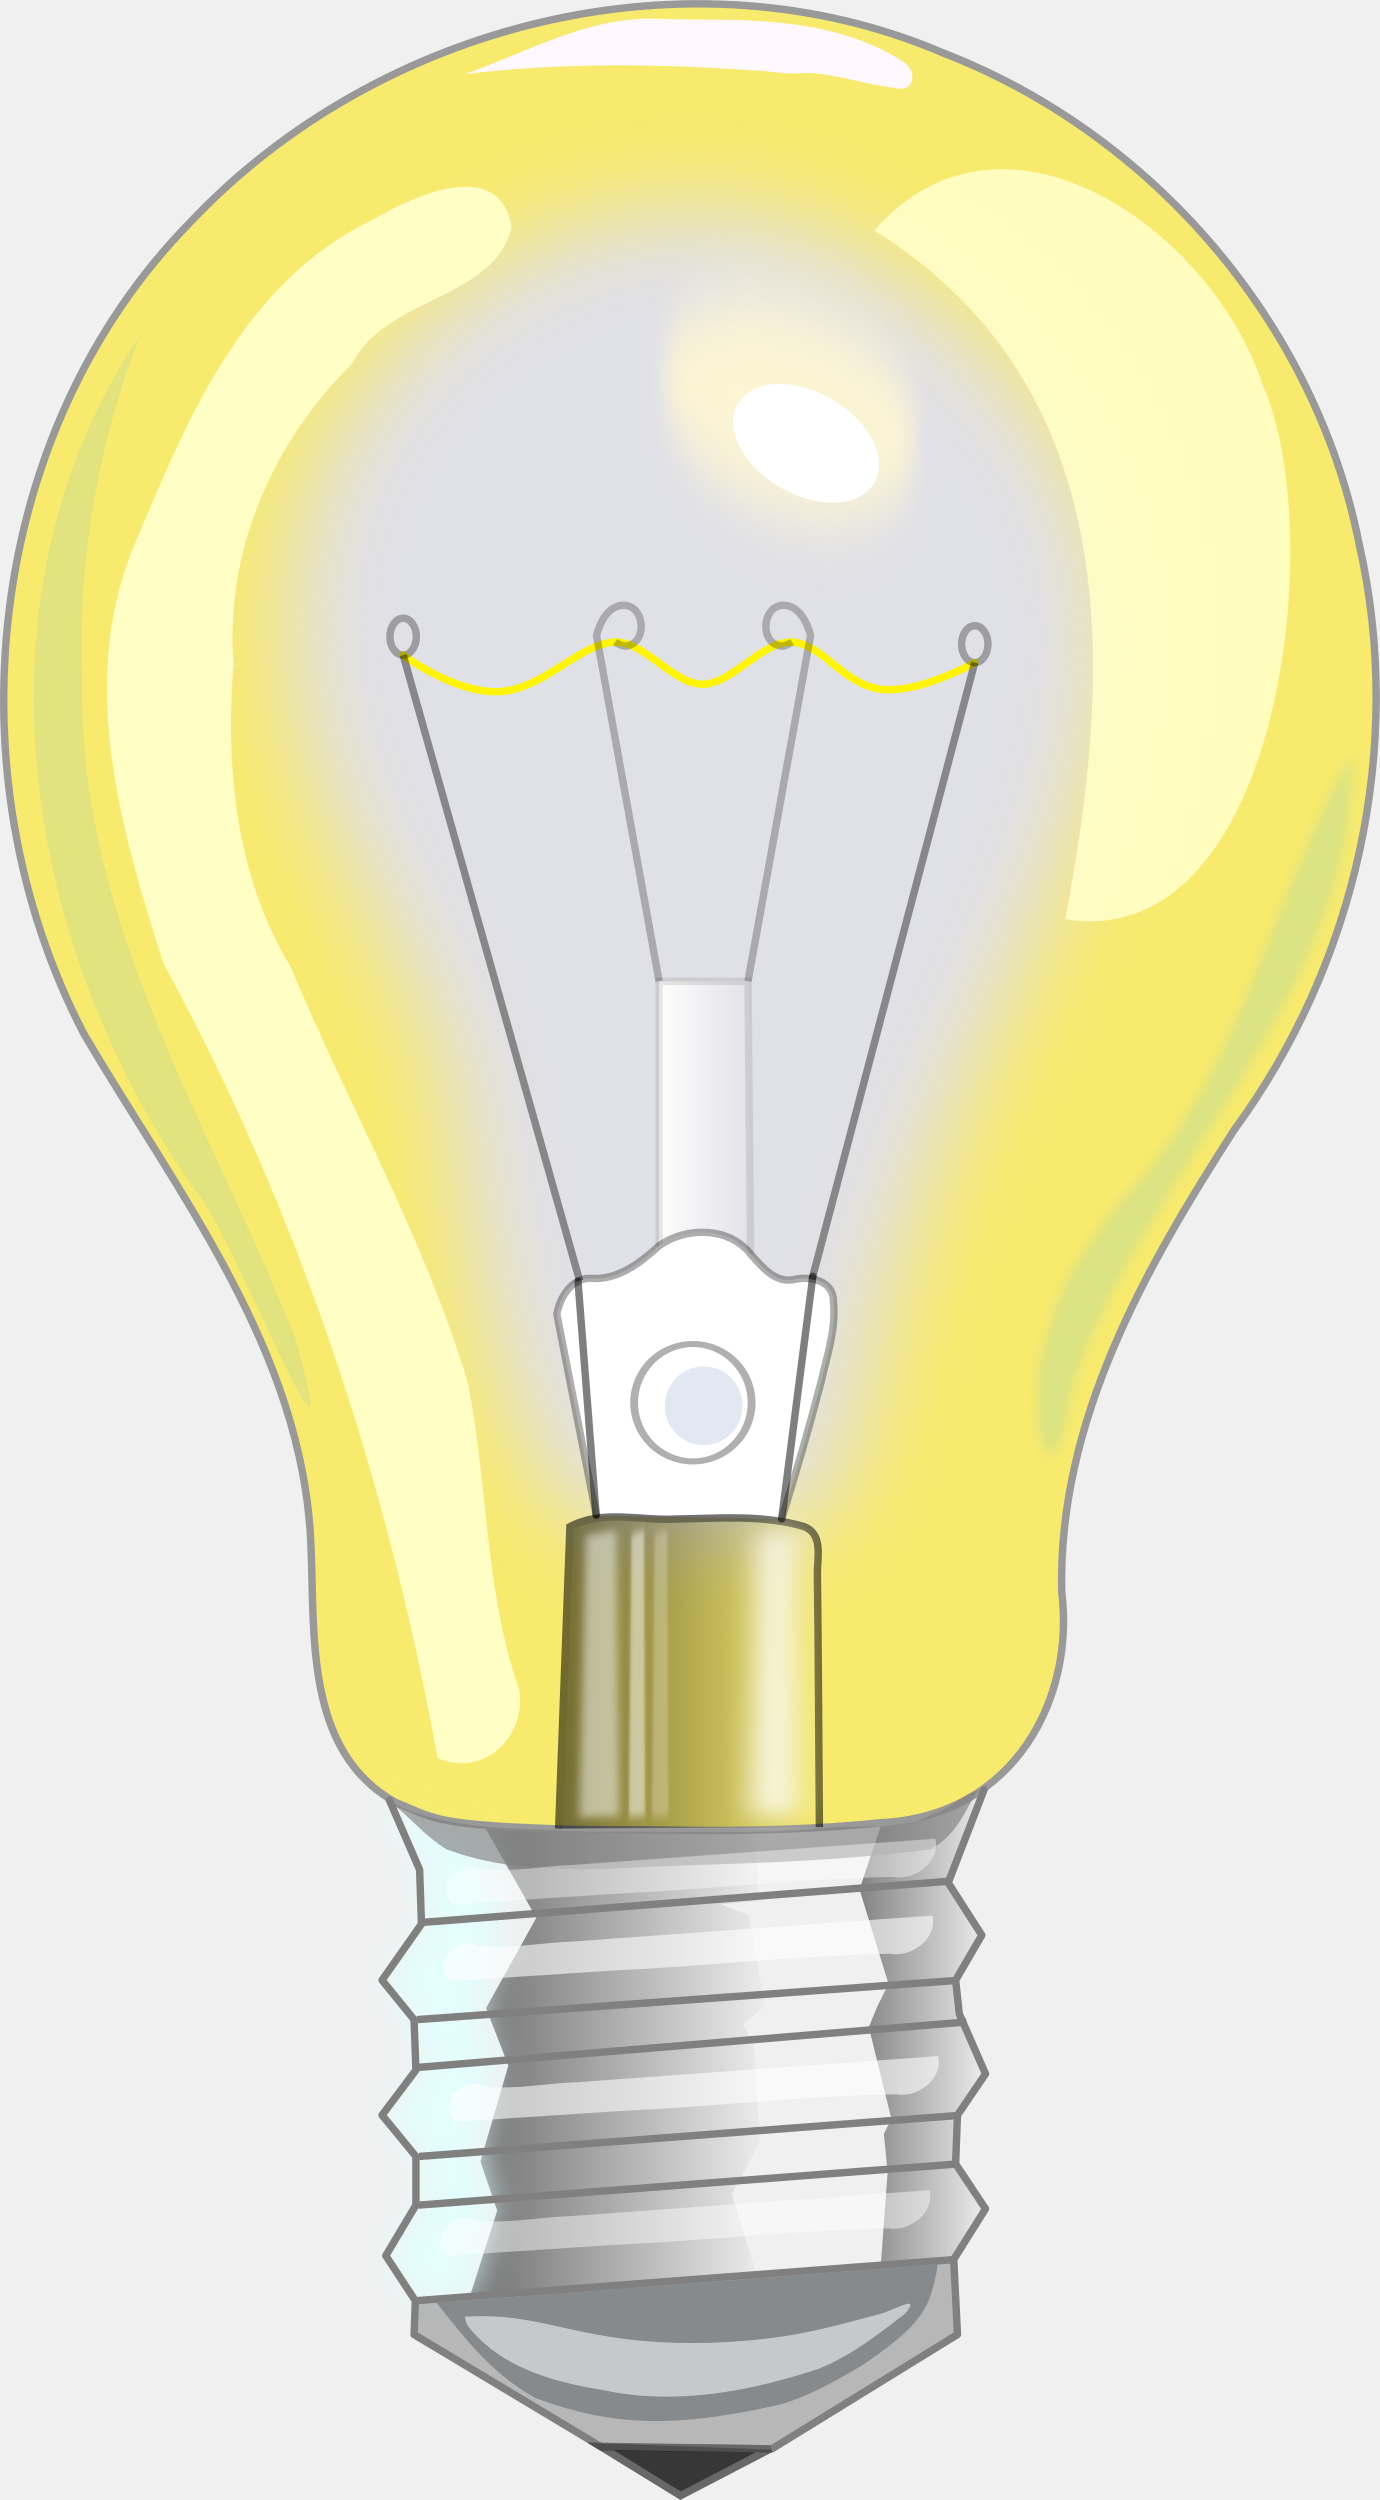
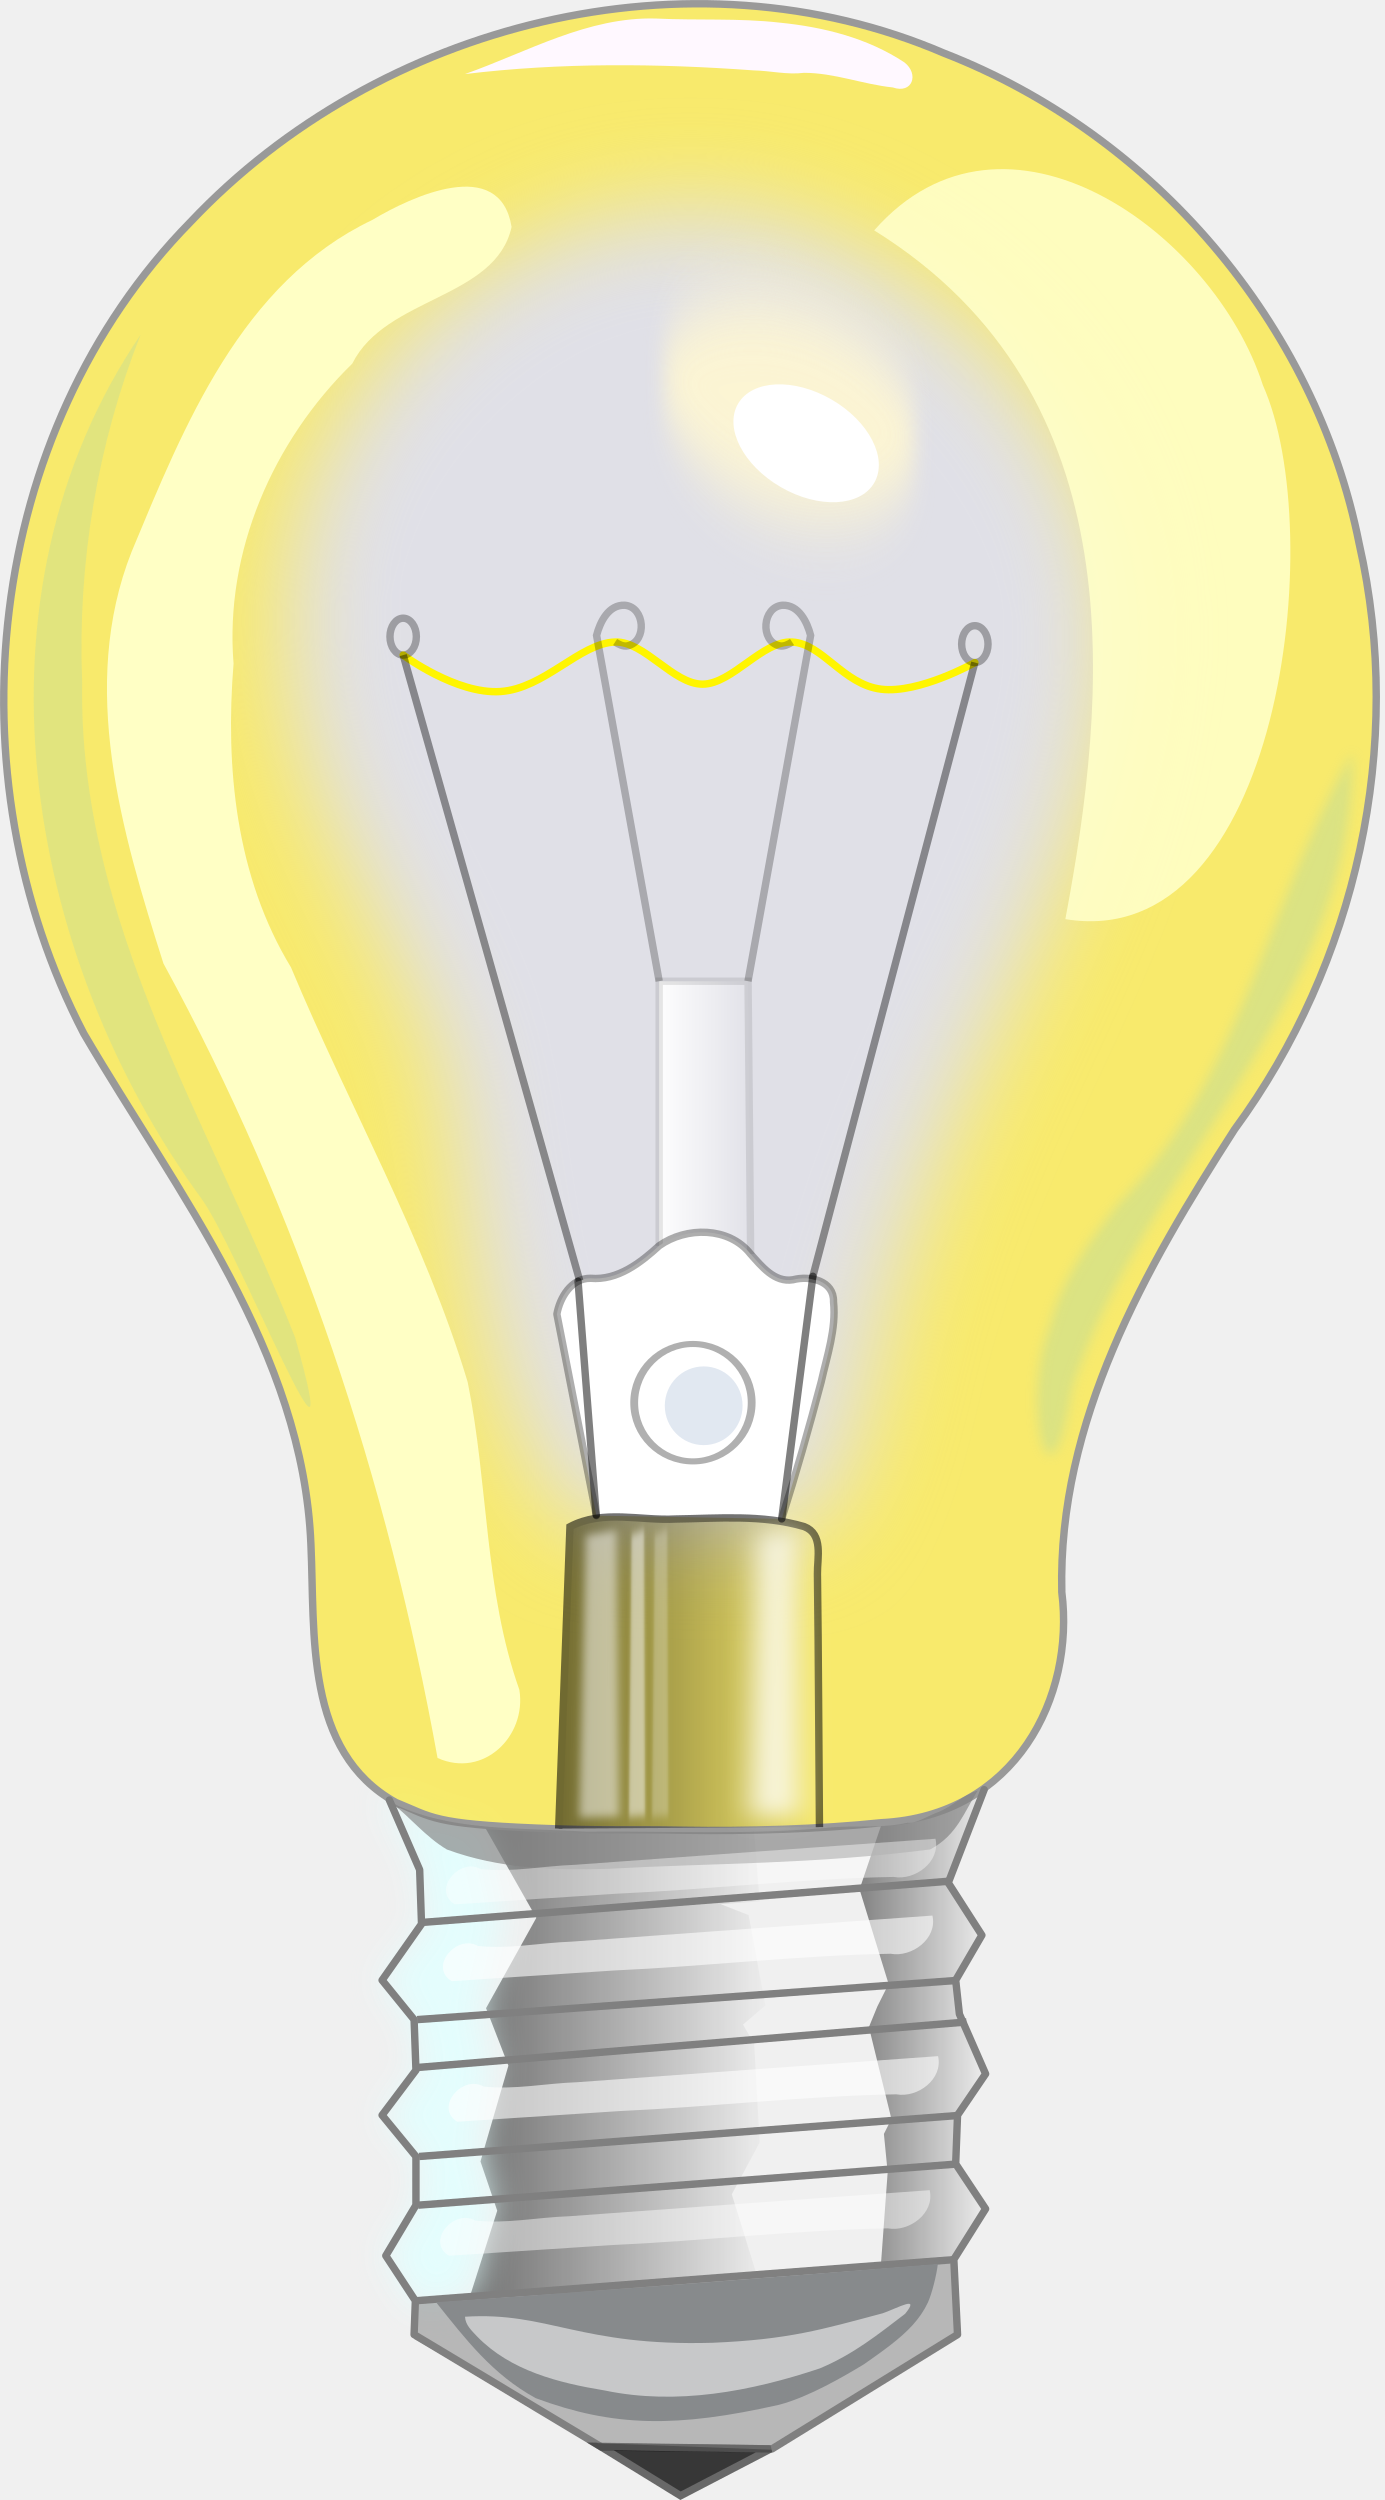
- <svg xmlns="http://www.w3.org/2000/svg" xmlns:xlink="http://www.w3.org/1999/xlink" id="svg2" viewBox="0 0 185.91 336.85" version="1.1">
+ <svg xmlns="http://www.w3.org/2000/svg" xmlns:xlink="http://www.w3.org/1999/xlink" id="svg2" viewBox="0 0 141.754 256" version="1.1" width="141.754" height="256">
  <defs id="defs4">
    <linearGradient id="linearGradient3885">
      <stop id="stop3887" style="stop-color:#000000" offset="0" />
      <stop id="stop3889" style="stop-color:#000000;stop-opacity:0" offset="1" />
    </linearGradient>
-     <filter id="filter3976" height="1.171" width="1.274" color-interpolation-filters="sRGB" y="-.086" x="-.137">
+     <filter id="filter3976" height="1.171" width="1.274" y="-0.086" x="-0.137" style="color-interpolation-filters:sRGB">
      <feGaussianBlur id="feGaussianBlur3978" stdDeviation="6.362" />
    </filter>
-     <filter id="filter4058" height="1.073" width="1.528" color-interpolation-filters="sRGB" y="-.036" x="-.264">
+     <filter id="filter4058" height="1.073" width="1.528" y="-0.036" x="-0.264" style="color-interpolation-filters:sRGB">
      <feGaussianBlur id="feGaussianBlur4060" stdDeviation="0.589" />
    </filter>
-     <filter id="filter4127" height="1.182" width="2.316" color-interpolation-filters="sRGB" y="-.091" x="-.658">
+     <filter id="filter4127" height="1.182" width="2.316" y="-0.091" x="-0.658" style="color-interpolation-filters:sRGB">
      <feGaussianBlur id="feGaussianBlur4129" stdDeviation="1.469" />
    </filter>
-     <filter id="filter4058-5" width="1.528" y="-.036" x="-.264" height="1.073" color-interpolation-filters="sRGB">
+     <filter id="filter4058-5" width="1.528" y="-0.036" x="-0.264" height="1.073" style="color-interpolation-filters:sRGB">
      <feGaussianBlur id="feGaussianBlur4060-9" stdDeviation="0.589" />
    </filter>
-     <filter id="filter4468" height="1.153" width="1.65" color-interpolation-filters="sRGB" y="-.076" x="-.325">
+     <filter id="filter4468" height="1.153" width="1.65" y="-0.076" x="-0.325" style="color-interpolation-filters:sRGB">
      <feGaussianBlur id="feGaussianBlur4470" stdDeviation="2.199" />
    </filter>
-     <filter id="filter5061" color-interpolation-filters="sRGB">
+     <filter id="filter5061" style="color-interpolation-filters:sRGB">
      <feGaussianBlur id="feGaussianBlur5063" stdDeviation="0.785" />
    </filter>
-     <filter id="filter4058-5-2" width="1.528" y="-.036" x="-.264" height="1.073" color-interpolation-filters="sRGB">
+     <filter id="filter4058-5-2" width="1.528" y="-0.036" x="-0.264" height="1.073" style="color-interpolation-filters:sRGB">
      <feGaussianBlur id="feGaussianBlur4060-9-4" stdDeviation="0.589" />
    </filter>
-     <filter id="filter3845" height="1.548" width="1.469" color-interpolation-filters="sRGB" y="-.274" x="-.235">
+     <filter id="filter3845" height="1.548" width="1.469" y="-0.274" x="-0.235" style="color-interpolation-filters:sRGB">
      <feGaussianBlur id="feGaussianBlur3847" stdDeviation="3.386" />
    </filter>
-     <linearGradient id="linearGradient3874" y2="468.73" xlink:href="#linearGradient3885" gradientUnits="userSpaceOnUse" x2="416.96" gradientTransform="translate(-30.305 -2.5254)" y1="468.73" x1="380.83" />
-     <linearGradient id="linearGradient3878" y2="393.94" gradientUnits="userSpaceOnUse" x2="407.69" gradientTransform="translate(-30.305 -2.5254)" y1="393.94" x1="394.36">
+     <linearGradient id="linearGradient3874" y2="468.73" xlink:href="#linearGradient3885" gradientUnits="userSpaceOnUse" x2="416.96" gradientTransform="translate(-30.305,-2.5254)" y1="468.73" x1="380.83" />
+     <linearGradient id="linearGradient3878" y2="393.94" gradientUnits="userSpaceOnUse" x2="407.69" gradientTransform="translate(-30.305,-2.5254)" y1="393.94" x1="394.36">
      <stop id="stop4334" style="stop-color:#ffffff" offset="0" />
      <stop id="stop4336" style="stop-color:#ffffff;stop-opacity:0" offset="1" />
    </linearGradient>
-     <linearGradient id="linearGradient3886" y2="516.22" xlink:href="#linearGradient3885" gradientUnits="userSpaceOnUse" x2="439.34" gradientTransform="translate(-30.305 -2.5254)" y1="516.22" x1="421.36" />
-     <linearGradient id="linearGradient3890" y2="520.51" xlink:href="#linearGradient3885" gradientUnits="userSpaceOnUse" x2="399.79" gradientTransform="matrix(2.107 0 0 1.0327 -462.42 -18.807)" y1="520.51" x1="379.86" />
+     <linearGradient id="linearGradient3886" y2="516.22" xlink:href="#linearGradient3885" gradientUnits="userSpaceOnUse" x2="439.34" gradientTransform="translate(-30.305,-2.5254)" y1="516.22" x1="421.36" />
+     <linearGradient id="linearGradient3890" y2="520.51" xlink:href="#linearGradient3885" gradientUnits="userSpaceOnUse" x2="399.79" gradientTransform="matrix(2.107,0,0,1.0327,-462.42,-18.807)" y1="520.51" x1="379.86" />
  </defs>
-   <g id="layer1" transform="translate(-275.75 -240.82)">
-     <g id="g3949">
-       <g id="g3900">
-         <path id="path4340" style="opacity:.547;fill:url(#linearGradient3890)" d="m341.02 486.91 36.335 0.882 0.752 9.22-5.267 0.369 3.763 1.475 2.257 12.171-3.01 2.582 1.505 2.582 0.752 13.277-3.762 7.007 3.762 12.171-39.13 1.844 3.763-11.802-2.257-6.638 3.762-12.908-3.01-7.745 6.772-12.171z" />
-         <path id="path4422" style="opacity:.876;filter:url(#filter4468);fill:#e2ffff" d="m327.2 482.52 8.929 3.929 4.464 0.536 2.857 12.321-3.036 13.036 1.607 6.071-1.786 12.143 1.786 6.786-2.679 12.679-7.5 1.607-4.107-7.143 4.464-6.429 0.179-6.786-5-5.179 5.179-6.429-1.429-6.607-3.929-5.357 6.25-7.857-1.429-8.214z" />
-         <path id="path4472" style="opacity:.465;fill:url(#linearGradient3886)" d="m394.46 486.8 5.556-1.01 8.334-4.041-5.051 12.879 4.736 6.937-3.531 6.062 0.5 4.562 3.531 8.062-3.781 5.562 0.061 6.568 3.72 6.057-4.281 6.812-9.793 0.389 0.884-12.122-0.505-5.177 1.01-2.02-3.03-12.374 1.136-2.778 1.515-3.03-3.914-12.753z" />
-         <path id="path3019-5" style="fill-opacity:.548;stroke:#999999;stroke-width:1px;fill:#ffe600" d="m329.05 483.66c-12.32-6.86-10.85-22.67-11.41-34.7-1.051-26.131-17.957-47.275-30.605-68.876-18.111-34.785-13.467-80.979 14.398-109.37 25.307-26.803 67.211-37.465 101.54-22.703 28.144 10.944 50.001 36.364 55.899 66.068 6.197 27.162-0.346 56.548-16.798 78.94-12.042 18.732-23.809 39.312-23.267 62.324 1.783 14.083-6.181 30.171-24.323 31.067-8.072 0.86-18.392 1.161-26.576 1.015-7.88-0.141-11.281 0.08-19.769-0.284-14.026-0.577-14.101-1.431-19.089-3.483z" />
-         <path id="path3922" style="filter:url(#filter3976);fill-opacity:.914;fill:#dedff2" d="m353.17 446.22c-12.957-17.649-13.847-40.278-17.596-61.047-6.385-19.77-21.14-37.131-20.999-58.735-2.442-32.987 31.219-63.721 63.915-56.611 22.056 5.403 40.952 23.425 46.536 45.531 4.356 21.583-5.194 42.591-14.189 61.662-7.818 16.513-14.968 33.536-18.238 51.603-1.652 6.442-3.77 12.909-7.638 18.395" />
-         <path id="path4907" style="stroke-linejoin:round;stroke:#fff500;stroke-linecap:round;stroke-width:1px;fill:none" d="m330.07 329.09s7.155 5.316 13.103 4.914c5.948-0.402 10.688-6.524 15.454-6.67 3.972-0.122 7.823 5.702 11.8 5.676 3.976-0.025 8.078-5.899 12.046-5.676 4.123 0.231 6.869 5.721 11.994 6.355 5.125 0.634 12.628-3.588 12.628-3.588" />
-         <path id="path3019" style="stroke-opacity:0;fill:none" d="m329.06 483.65c-12.313-6.857-10.844-22.672-11.413-34.701-1.051-26.131-17.957-47.275-30.605-68.876-18.111-34.785-13.467-80.979 14.398-109.37 25.307-26.803 67.211-37.465 101.54-22.703 28.144 10.944 50.001 36.364 55.899 66.068 6.197 27.162-0.346 56.548-16.798 78.94-12.042 18.732-23.809 39.312-23.267 62.324 1.783 14.083-6.181 30.171-24.323 31.067-8.072 0.86-18.392 1.161-26.576 1.015-7.88-0.141-11.281 0.08-19.769-0.284-14.026-0.577-14.101-1.431-19.089-3.483z" />
-         <path id="path4320" style="stroke-opacity:.095;stroke:#000000;stroke-width:1px;fill:url(#linearGradient3878)" d="m364.56 408.67v-35.632h11.976l0.347 36.759" />
-         <path id="path3859" style="stroke-linejoin:round;stroke-opacity:.317;stroke:#000000;stroke-linecap:round;stroke-width:.996px;fill:#ffffff" d="m356.1 445.04c-1.774-9.051-3.549-18.102-5.323-27.153 0.404-2.24 1.95-4.854 4.535-4.828 3.64 0.319 6.731-2.083 9.25-4.389 3.637-2.592 9.429-2.576 12.322 1.127 1.477 1.638 3.213 3.874 5.709 3.459 2.253-0.598 5.551 0.113 5.458 2.975 0.378 3.674-0.87 7.255-1.665 10.797-1.629 6.187-3.388 12.34-5.311 18.444" />
-         <path id="path3829" style="opacity:.55;stroke:#000000;stroke-width:1px;fill:url(#linearGradient3874)" d="m351.02 487.2c0.507-13.558 1.014-27.116 1.522-40.674 4.431-2.352 9.5-0.768 14.235-1.033 5.773-0.084 11.69-0.63 17.313 1.02 2.621 1.005 1.767 4.2 1.793 6.362 0.149 11.378 0.175 22.757 0.273 34.135" />
-         <path id="path4744" style="opacity:.647;fill:#808080" d="m328.42 483.66c7.784 3.995 17.433 3.377 26.315 3.962 3.609-0.043 7.233-0.003 10.859 0.031 3.626 0.034 7.254 0.063 10.871-0.003 3.617-0.066 7.223-0.228 10.804-0.573 3.581-0.345 7.264 0.135 10.783-0.668 1.034 0.167 2.817-0.954 3.84-1.323 2.152-0.778 3.41-2.345 5.598-3.022-1.81 2.822-2.74 5.99-6.401 7.943-15.795 2.03-28.785 1.807-43.414 2.616-7.398 0.218-14.628-0.002-21.71-2.599-2.858-1.689-4.944-4.347-7.545-6.364z" />
-         <path id="path3881" style="opacity:.4;stroke:#000000;stroke-width:1px;fill:none" d="m353.86 413.4-23.79-84.31" />
-         <path id="path3883" style="opacity:.4;stroke:#000000;stroke-width:1px;fill:none" d="m385.16 413.2 21.929-83.102" />
-         <path id="path3980" style="fill:#ffffc5" d="m334.7 477.69c-6.727-37.279-18.733-73.754-36.929-107.04-5.634-17.688-11.453-37.355-4.285-55.495 7.077-16.98 14.742-36.25 32.427-44.693 5.314-3.177 17.193-8.706 18.764 0.945-2.145 9.718-16.977 9.392-21.461 18.41-10.693 10.435-17.217 25.37-16 40.414-1.13 14.004 0.304 28.716 7.738 40.94 7.78 18.677 17.975 36.439 23.805 55.869 2.8 13.747 2.234 28.134 6.967 41.473 0.994 6.248-4.829 11.956-11.027 9.179z" />
-         <path id="path4019" style="opacity:.5;filter:url(#filter4058);fill:#ffffff" d="m354.7 447.69c1.369-0.238 2.738-0.476 4.107-0.714l0.357 38.571c-1.786 0.059-3.571 0.119-5.357 0.179l0.893-38.036z" />
-         <path id="path4062" style="opacity:.31;stroke:#000000;fill:#ffffff" d="m405 430.58a7.5 9.643 0 1 1 -15 0 7.5 9.643 0 1 1 15 0z" transform="matrix(1.0552 0 0 .82029 -50.333 76.622)" />
-         <path id="path4064" style="opacity:.5;stroke-linejoin:round;stroke:#000000;stroke-linecap:round;stroke-width:1px;fill:none" d="m353.63 413.45 2.444 31.497" />
-         <path id="path4066" style="opacity:.5;stroke-linejoin:round;stroke:#000000;stroke-linecap:round;stroke-width:1px;fill:none" d="m385.27 412.79-4.201 32.682" />
-         <path id="path4068" style="opacity:.884;fill:#ffffc9" d="m393.53 271.87c35.639 22.145 31.314 63.176 25.756 92.799 28.986 4.778 35.533-52.003 26.607-71.961-6.638-20.616-34.743-40.901-52.363-20.838z" />
-         <path id="path4019-2" style="opacity:.76;filter:url(#filter4127);fill:#ffffff" d="m405.76 448.85c1.369-0.238 2.738-0.476 4.107-0.714l0.357 38.571c-1.786 0.059-3.571 0.119-5.357 0.179l0.893-38.036z" transform="matrix(1.2617 0 0 1 -134.1 -1.2754)" />
-         <path id="path4019-6" style="opacity:.5;filter:url(#filter4058-5);fill:#ffffff" d="m396.96 450.84c1.369-0.238 2.738-0.476 4.107-0.714l0.357 38.571c-1.786 0.059-3.571 0.119-5.357 0.179l0.893-38.036z" transform="matrix(.41097 0 0 1 197.7 -3.2397)" />
-         <path id="path3039" style="stroke:#808080;stroke-width:1px;fill:none" d="m331.96 512.94 72.984-5.303" />
-         <path id="path3041" style="stroke:#808080;stroke-width:1px;fill:none" d="m332.85 499.83 70.963-5.556" />
-         <path id="path3045" style="stroke:#808080;stroke-width:1px;fill:none" d="m332.21 531.38 72.984-5.556" />
-         <path id="path3047" style="stroke:#808080;stroke-width:1px;fill:none" d="m332.09 537.94 72.731-5.556" />
-         <path id="path3049" style="stroke:#808080;stroke-width:1px;fill:none" d="m331.71 550.82 72.731-5.556" />
-         <path id="path3051" style="stroke:#808080;stroke-width:1px;fill:none" d="m332.09 519.38 73.871-6.125" />
-         <path id="path4290" style="stroke-linejoin:round;stroke:#808080;stroke-linecap:round;stroke-width:1px;fill:none" d="m328.21 483.36 4.08 9.393 0.25 7.312-5.312 7.562 4.312 5.312 0.25 6.812-4.562 6.062 4.562 5.562v6.562l-4.062 6.812 3.982 6.066-0.17 4.559 25.25 15.156 22.969 0.25 25-15.406-0.5-10.125 4.281-6.812-4.031-6.062 0.25-6.562 3.781-5.562-3.531-8.062-0.5-4.562 3.531-6.062-4.531-7.062 4.837-12.542" />
-         <path id="path3055" style="opacity:.771;stroke:#404040;stroke-width:1px;fill:#000000" d="m356.63 570.44 22.936 0.339-12.127 6.31z" />
-         <path id="path4917" style="fill:#e1e8f1" d="m405.58 432.89a5.24 5.303 0 1 1 -10.48 0 5.24 5.303 0 1 1 10.48 0z" transform="translate(-29.779 -2.6517)" />
-         <path id="path4516" style="opacity:.399;fill:#ffffff" d="m337.01 497.41c-3.135-1.927 0.695-6.399 3.549-4.74 4.209 0.45 8.404-0.442 12.61-0.585 16.204-1.198 32.412-2.34 48.617-3.514 0.713 3.099-2.765 5.673-5.635 5.144-12.451 0.224-24.835 1.698-37.27 2.257-7.29 0.479-14.581 0.958-21.871 1.437z" />
-         <path id="path4516-0" style="opacity:.589;fill:#ffffff" d="m336.6 507.76c-3.135-1.927 0.695-6.399 3.549-4.74 4.209 0.45 8.404-0.442 12.61-0.585 16.204-1.198 32.412-2.34 48.617-3.514 0.713 3.099-2.765 5.673-5.635 5.144-12.451 0.224-24.835 1.698-37.27 2.257-7.29 0.479-14.581 0.958-21.871 1.437z" />
-         <path id="path4516-7" style="opacity:.585;fill:#ffffff" d="m337.36 526.7c-3.135-1.927 0.695-6.399 3.549-4.74 4.209 0.45 8.404-0.442 12.61-0.585 16.204-1.198 32.412-2.34 48.617-3.514 0.713 3.099-2.765 5.673-5.635 5.144-12.451 0.224-24.835 1.698-37.27 2.257-7.29 0.479-14.581 0.958-21.871 1.437z" />
-         <path id="path4516-8" style="opacity:.45;fill:#ffffff" d="m336.23 544.76c-3.135-1.927 0.695-6.399 3.549-4.74 4.209 0.45 8.404-0.442 12.61-0.585 16.204-1.198 32.412-2.34 48.617-3.514 0.713 3.099-2.765 5.673-5.635 5.144-12.451 0.224-24.835 1.698-37.27 2.257-7.29 0.479-14.581 0.958-21.871 1.437z" />
-         <path id="path4924" style="fill:#8e9499" d="m334.49 551.01c22.702-1.542 45.287-3.332 67.614-5.151-0.151 1.446-0.82 4.088-1.346 5.211-0.526 1.122-1.224 2.114-2.063 3.038-0.84 0.924-1.821 1.78-2.913 2.631-1.092 0.851-2.296 1.697-3.58 2.601-2.864 1.748-7.628 4.498-11.497 5.496-13.739 3.099-22.252 3.022-32.77-0.89-5.843-3.193-9.467-7.962-13.445-12.937z" />
-         <path id="path4593" style="opacity:.508;fill:#808080" d="m331.58 550.57 72.226-5.303 1.263 10.102-24.875 15.531-23.865-0.884-24.749-14.016z" />
-         <path id="path4611" style="opacity:.531;fill:#ffffff" d="m338.4 552.97c11.19-0.709 15.493 4.027 33.346 3.51 10.284-0.43 14.731-1.788 22.942-3.978 2.204-0.785 5.077-2.465 3.012 0.072-3.623 2.759-6.912 5.437-11.505 7.363-9.269 3.089-19.26 5.003-28.973 2.97-6.186-1.017-12.702-2.637-17.213-7.3-0.705-0.762-1.558-1.514-1.609-2.637z" />
-         <path id="path4681" style="opacity:.248;stroke:#000000;stroke-width:1px;fill:none" d="m364.56 373.03c-2.812-15.53-5.623-31.06-8.435-46.591 0.47-1.813 1.609-4.151 3.798-4.063 2.711 0.221 3.057 4.825 0.424 5.463-0.611 0.149-1.228-0.182-1.722-0.507" />
-         <path id="path4681-5" style="opacity:.248;stroke:#000000;stroke-width:1px;fill:none" d="m376.53 373.03c2.812-15.53 5.623-31.06 8.435-46.591-0.47-1.813-1.609-4.151-3.798-4.063-2.711 0.221-3.057 4.825-0.424 5.463 0.611 0.149 1.228-0.182 1.722-0.507" />
-         <path id="path4885" style="opacity:.3;stroke:#000000;fill:#e1e1e1" d="m363.93 329.13a1.778 2.485 0 1 1 -3.557 0 1.778 2.485 0 1 1 3.557 0z" transform="translate(-32.083 -2.5254)" />
-         <path id="path4885-8" style="opacity:.3;stroke:#000000;fill:#e1e1e1" d="m363.93 329.13a1.778 2.485 0 1 1 -3.557 0 1.778 2.485 0 1 1 3.557 0z" transform="translate(44.941 -1.5152)" />
-         <path id="path5005" style="opacity:.888;filter:url(#filter3845);fill:#fff7d1" d="m440 297.72a18.571 13.214 0 1 1 -37.143 0 18.571 13.214 0 1 1 37.143 0z" transform="matrix(.85799 .51367 -.51367 .85799 173.47 -176.01)" />
-         <path id="path5027" style="opacity:.178;fill:#78c9cf" d="m294.7 285.91c-23.944 35.274-15.873 83.507 8.243 116.49 4.882 6.796 20.151 45.456 12.57 18.639-11.409-28.855-29.264-56.043-28.693-88.334-0.641-15.918 2.022-31.975 7.88-46.796z" />
-         <path id="path5037" style="opacity:.233;filter:url(#filter5061);fill:#78c9cf" d="m417.2 419.48c-3.976 9.794-0.073 28.517 2.994 8.494 9.635-29.885 38.387-52.542 37.809-85.773-11.444 19.83-14.974 43.909-31.565 60.8-3.898 4.955-7.698 10.258-9.238 16.48z" />
-         <path id="path5065" style="fill:#fff8ff" d="m338.4 250.81c8.391-2.973 16.55-7.741 25.72-7.482 5.552 0.274 11.138-0.077 16.678 0.553 5.886 0.586 11.835 2.06 16.815 5.366 1.991 1.564 1.085 4.282-1.577 3.366-4.025-0.42-7.896-1.974-11.967-1.97-2.25 0.291-4.544-0.286-6.816-0.33-12.93-0.94-25.963-1.063-38.851 0.497z" />
-         <path id="path4019-6-2" style="opacity:.26;filter:url(#filter4058-5-2);fill:#ffffff" d="m396.96 450.84c1.369-0.238 2.738-0.476 4.107-0.714l0.357 38.571c-1.786 0.059-3.571 0.119-5.357 0.179l0.893-38.036z" transform="matrix(.41097 0 0 1 200.82 -3.2397)" />
-         <path id="path3831" style="fill:#ffffff" d="m425.27 303.08a10.607 6.819 0 1 1 -21.213 0 10.607 6.819 0 1 1 21.213 0z" transform="matrix(.86514 .50153 -.50153 .86514 177.62 -169.62)" />
-       </g>
+   <g id="g3949" transform="matrix(0.7600212,0,0,0.7600212,-209.5743,-183.0367)">
+     <g id="g3900">
+       <path id="path4340" style="opacity:0.547;fill:url(#linearGradient3890)" d="m 341.02,486.91 36.335,0.882 0.752,9.22 -5.267,0.369 3.763,1.475 2.257,12.171 -3.01,2.582 1.505,2.582 0.752,13.277 -3.762,7.007 3.762,12.171 -39.13,1.844 3.763,-11.802 -2.257,-6.638 3.762,-12.908 -3.01,-7.745 6.772,-12.171 z" />
+       <path id="path4422" style="opacity:0.876;fill:#e2ffff;filter:url(#filter4468)" d="m 327.2,482.52 8.929,3.929 4.464,0.536 2.857,12.321 -3.036,13.036 1.607,6.071 -1.786,12.143 1.786,6.786 -2.679,12.679 -7.5,1.607 -4.107,-7.143 4.464,-6.429 0.179,-6.786 -5,-5.179 5.179,-6.429 -1.429,-6.607 -3.929,-5.357 6.25,-7.857 -1.429,-8.214 z" />
+       <path id="path4472" style="opacity:0.465;fill:url(#linearGradient3886)" d="m 394.46,486.8 5.556,-1.01 8.334,-4.041 -5.051,12.879 4.736,6.937 -3.531,6.062 0.5,4.562 3.531,8.062 -3.781,5.562 0.061,6.568 3.72,6.057 -4.281,6.812 -9.793,0.389 0.884,-12.122 -0.505,-5.177 1.01,-2.02 -3.03,-12.374 1.136,-2.778 1.515,-3.03 -3.914,-12.753 z" />
+       <path id="path3019-5" style="fill:#ffe600;fill-opacity:0.548;stroke:#999999;stroke-width:1px" d="m 329.05,483.66 c -12.32,-6.86 -10.85,-22.67 -11.41,-34.7 -1.051,-26.131 -17.957,-47.275 -30.605,-68.876 -18.111,-34.785 -13.467,-80.979 14.398,-109.37 25.307,-26.803 67.211,-37.465 101.54,-22.703 28.144,10.944 50.001,36.364 55.899,66.068 6.197,27.162 -0.346,56.548 -16.798,78.94 -12.042,18.732 -23.809,39.312 -23.267,62.324 1.783,14.083 -6.181,30.171 -24.323,31.067 -8.072,0.86 -18.392,1.161 -26.576,1.015 -7.88,-0.141 -11.281,0.08 -19.769,-0.284 -14.026,-0.577 -14.101,-1.431 -19.089,-3.483 z" />
+       <path id="path3922" style="fill:#dedff2;fill-opacity:0.914;filter:url(#filter3976)" d="m 353.17,446.22 c -12.957,-17.649 -13.847,-40.278 -17.596,-61.047 -6.385,-19.77 -21.14,-37.131 -20.999,-58.735 -2.442,-32.987 31.219,-63.721 63.915,-56.611 22.056,5.403 40.952,23.425 46.536,45.531 4.356,21.583 -5.194,42.591 -14.189,61.662 -7.818,16.513 -14.968,33.536 -18.238,51.603 -1.652,6.442 -3.77,12.909 -7.638,18.395" />
+       <path id="path4907" style="fill:none;stroke:#fff500;stroke-width:1px;stroke-linecap:round;stroke-linejoin:round" d="m 330.07,329.09 c 0,0 7.155,5.316 13.103,4.914 5.948,-0.402 10.688,-6.524 15.454,-6.67 3.972,-0.122 7.823,5.702 11.8,5.676 3.976,-0.025 8.078,-5.899 12.046,-5.676 4.123,0.231 6.869,5.721 11.994,6.355 5.125,0.634 12.628,-3.588 12.628,-3.588" />
+       <path id="path3019" style="fill:none;stroke-opacity:0" d="M 329.06,483.65 C 316.747,476.793 318.216,460.978 317.647,448.949 316.596,422.818 299.69,401.674 287.042,380.073 268.931,345.288 273.575,299.094 301.44,270.703 326.747,243.9 368.651,233.238 402.98,248 c 28.144,10.944 50.001,36.364 55.899,66.068 6.197,27.162 -0.346,56.548 -16.798,78.94 -12.042,18.732 -23.809,39.312 -23.267,62.324 1.783,14.083 -6.181,30.171 -24.323,31.067 -8.072,0.86 -18.392,1.161 -26.576,1.015 -7.88,-0.141 -11.281,0.08 -19.769,-0.284 -14.026,-0.577 -14.101,-1.431 -19.089,-3.483 z" />
+       <path id="path4320" style="fill:url(#linearGradient3878);stroke:#000000;stroke-width:1px;stroke-opacity:0.095" d="m 364.56,408.67 v -35.632 h 11.976 l 0.347,36.759" />
+       <path id="path3859" style="fill:#ffffff;stroke:#000000;stroke-width:0.996px;stroke-linecap:round;stroke-linejoin:round;stroke-opacity:0.317" d="m 356.1,445.04 c -1.774,-9.051 -3.549,-18.102 -5.323,-27.153 0.404,-2.24 1.95,-4.854 4.535,-4.828 3.64,0.319 6.731,-2.083 9.25,-4.389 3.637,-2.592 9.429,-2.576 12.322,1.127 1.477,1.638 3.213,3.874 5.709,3.459 2.253,-0.598 5.551,0.113 5.458,2.975 0.378,3.674 -0.87,7.255 -1.665,10.797 -1.629,6.187 -3.388,12.34 -5.311,18.444" />
+       <path id="path3829" style="opacity:0.55;fill:url(#linearGradient3874);stroke:#000000;stroke-width:1px" d="m 351.02,487.2 c 0.507,-13.558 1.014,-27.116 1.522,-40.674 4.431,-2.352 9.5,-0.768 14.235,-1.033 5.773,-0.084 11.69,-0.63 17.313,1.02 2.621,1.005 1.767,4.2 1.793,6.362 0.149,11.378 0.175,22.757 0.273,34.135" />
+       <path id="path4744" style="opacity:0.647;fill:#808080" d="m 328.42,483.66 c 7.784,3.995 17.433,3.377 26.315,3.962 3.609,-0.043 7.233,-0.003 10.859,0.031 3.626,0.034 7.254,0.063 10.871,-0.003 3.617,-0.066 7.223,-0.228 10.804,-0.573 3.581,-0.345 7.264,0.135 10.783,-0.668 1.034,0.167 2.817,-0.954 3.84,-1.323 2.152,-0.778 3.41,-2.345 5.598,-3.022 -1.81,2.822 -2.74,5.99 -6.401,7.943 -15.795,2.03 -28.785,1.807 -43.414,2.616 -7.398,0.218 -14.628,-0.002 -21.71,-2.599 -2.858,-1.689 -4.944,-4.347 -7.545,-6.364 z" />
+       <path id="path3881" style="opacity:0.4;fill:none;stroke:#000000;stroke-width:1px" d="M 353.86,413.4 330.07,329.09" />
+       <path id="path3883" style="opacity:0.4;fill:none;stroke:#000000;stroke-width:1px" d="m 385.16,413.2 21.929,-83.102" />
+       <path id="path3980" style="fill:#ffffc5" d="m 334.7,477.69 c -6.727,-37.279 -18.733,-73.754 -36.929,-107.04 -5.634,-17.688 -11.453,-37.355 -4.285,-55.495 7.077,-16.98 14.742,-36.25 32.427,-44.693 5.314,-3.177 17.193,-8.706 18.764,0.945 -2.145,9.718 -16.977,9.392 -21.461,18.41 -10.693,10.435 -17.217,25.37 -16,40.414 -1.13,14.004 0.304,28.716 7.738,40.94 7.78,18.677 17.975,36.439 23.805,55.869 2.8,13.747 2.234,28.134 6.967,41.473 0.994,6.248 -4.829,11.956 -11.027,9.179 z" />
+       <path id="path4019" style="opacity:0.5;fill:#ffffff;filter:url(#filter4058)" d="m 354.7,447.69 c 1.369,-0.238 2.738,-0.476 4.107,-0.714 l 0.357,38.571 c -1.786,0.059 -3.571,0.119 -5.357,0.179 l 0.893,-38.036 z" />
+       <ellipse id="path4062" style="opacity:0.31;fill:#ffffff;stroke:#000000" transform="matrix(1.0552,0,0,0.82029,-50.333,76.622)" cx="397.5" cy="430.576" rx="7.5" ry="9.643" />
+       <path id="path4064" style="opacity:0.5;fill:none;stroke:#000000;stroke-width:1px;stroke-linecap:round;stroke-linejoin:round" d="m 353.63,413.45 2.444,31.497" />
+       <path id="path4066" style="opacity:0.5;fill:none;stroke:#000000;stroke-width:1px;stroke-linecap:round;stroke-linejoin:round" d="m 385.27,412.79 -4.201,32.682" />
+       <path id="path4068" style="opacity:0.884;fill:#ffffc9" d="m 393.53,271.87 c 35.639,22.145 31.314,63.176 25.756,92.799 28.986,4.778 35.533,-52.003 26.607,-71.961 -6.638,-20.616 -34.743,-40.901 -52.363,-20.838 z" />
+       <path id="path4019-2" style="opacity:0.76;fill:#ffffff;filter:url(#filter4127)" d="m 405.76,448.85 c 1.369,-0.238 2.738,-0.476 4.107,-0.714 l 0.357,38.571 c -1.786,0.059 -3.571,0.119 -5.357,0.179 l 0.893,-38.036 z" transform="matrix(1.2617,0,0,1,-134.1,-1.2754)" />
+       <path id="path4019-6" style="opacity:0.5;fill:#ffffff;filter:url(#filter4058-5)" d="m 396.96,450.84 c 1.369,-0.238 2.738,-0.476 4.107,-0.714 l 0.357,38.571 c -1.786,0.059 -3.571,0.119 -5.357,0.179 l 0.893,-38.036 z" transform="matrix(0.41097,0,0,1,197.7,-3.2397)" />
+       <path id="path3039" style="fill:none;stroke:#808080;stroke-width:1px" d="m 331.96,512.94 72.984,-5.303" />
+       <path id="path3041" style="fill:none;stroke:#808080;stroke-width:1px" d="m 332.85,499.83 70.963,-5.556" />
+       <path id="path3045" style="fill:none;stroke:#808080;stroke-width:1px" d="m 332.21,531.38 72.984,-5.556" />
+       <path id="path3047" style="fill:none;stroke:#808080;stroke-width:1px" d="m 332.09,537.94 72.731,-5.556" />
+       <path id="path3049" style="fill:none;stroke:#808080;stroke-width:1px" d="m 331.71,550.82 72.731,-5.556" />
+       <path id="path3051" style="fill:none;stroke:#808080;stroke-width:1px" d="m 332.09,519.38 73.871,-6.125" />
+       <path id="path4290" style="fill:none;stroke:#808080;stroke-width:1px;stroke-linecap:round;stroke-linejoin:round" d="m 328.21,483.36 4.08,9.393 0.25,7.312 -5.312,7.562 4.312,5.312 0.25,6.812 -4.562,6.062 4.562,5.562 v 6.562 l -4.062,6.812 3.982,6.066 -0.17,4.559 25.25,15.156 22.969,0.25 25,-15.406 -0.5,-10.125 4.281,-6.812 -4.031,-6.062 0.25,-6.562 3.781,-5.562 -3.531,-8.062 -0.5,-4.562 3.531,-6.062 -4.531,-7.062 4.837,-12.542" />
+       <path id="path3055" style="opacity:0.771;fill:#000000;stroke:#404040;stroke-width:1px" d="m 356.63,570.44 22.936,0.339 -12.127,6.31 z" />
+       <ellipse id="path4917" style="fill:#e1e8f1" transform="translate(-29.779,-2.6517)" cx="400.336" cy="432.886" rx="5.24" ry="5.303" />
+       <path id="path4516" style="opacity:0.399;fill:#ffffff" d="m 337.01,497.41 c -3.135,-1.927 0.695,-6.399 3.549,-4.74 4.209,0.45 8.404,-0.442 12.61,-0.585 16.204,-1.198 32.412,-2.34 48.617,-3.514 0.713,3.099 -2.765,5.673 -5.635,5.144 -12.451,0.224 -24.835,1.698 -37.27,2.257 -7.29,0.479 -14.581,0.958 -21.871,1.437 z" />
+       <path id="path4516-0" style="opacity:0.589;fill:#ffffff" d="m 336.6,507.76 c -3.135,-1.927 0.695,-6.399 3.549,-4.74 4.209,0.45 8.404,-0.442 12.61,-0.585 16.204,-1.198 32.412,-2.34 48.617,-3.514 0.713,3.099 -2.765,5.673 -5.635,5.144 -12.451,0.224 -24.835,1.698 -37.27,2.257 -7.29,0.479 -14.581,0.958 -21.871,1.437 z" />
+       <path id="path4516-7" style="opacity:0.585;fill:#ffffff" d="m 337.36,526.7 c -3.135,-1.927 0.695,-6.399 3.549,-4.74 4.209,0.45 8.404,-0.442 12.61,-0.585 16.204,-1.198 32.412,-2.34 48.617,-3.514 0.713,3.099 -2.765,5.673 -5.635,5.144 -12.451,0.224 -24.835,1.698 -37.27,2.257 -7.29,0.479 -14.581,0.958 -21.871,1.437 z" />
+       <path id="path4516-8" style="opacity:0.45;fill:#ffffff" d="m 336.23,544.76 c -3.135,-1.927 0.695,-6.399 3.549,-4.74 4.209,0.45 8.404,-0.442 12.61,-0.585 16.204,-1.198 32.412,-2.34 48.617,-3.514 0.713,3.099 -2.765,5.673 -5.635,5.144 -12.451,0.224 -24.835,1.698 -37.27,2.257 -7.29,0.479 -14.581,0.958 -21.871,1.437 z" />
+       <path id="path4924" style="fill:#8e9499" d="m 334.49,551.01 c 22.702,-1.542 45.287,-3.332 67.614,-5.151 -0.151,1.446 -0.82,4.088 -1.346,5.211 -0.526,1.122 -1.224,2.114 -2.063,3.038 -0.84,0.924 -1.821,1.78 -2.913,2.631 -1.092,0.851 -2.296,1.697 -3.58,2.601 -2.864,1.748 -7.628,4.498 -11.497,5.496 -13.739,3.099 -22.252,3.022 -32.77,-0.89 -5.843,-3.193 -9.467,-7.962 -13.445,-12.937 z" />
+       <path id="path4593" style="opacity:0.508;fill:#808080" d="m 331.58,550.57 72.226,-5.303 1.263,10.102 -24.875,15.531 -23.865,-0.884 -24.749,-14.016 z" />
+       <path id="path4611" style="opacity:0.531;fill:#ffffff" d="m 338.4,552.97 c 11.19,-0.709 15.493,4.027 33.346,3.51 10.284,-0.43 14.731,-1.788 22.942,-3.978 2.204,-0.785 5.077,-2.465 3.012,0.072 -3.623,2.759 -6.912,5.437 -11.505,7.363 -9.269,3.089 -19.26,5.003 -28.973,2.97 -6.186,-1.017 -12.702,-2.637 -17.213,-7.3 -0.705,-0.762 -1.558,-1.514 -1.609,-2.637 z" />
+       <path id="path4681" style="opacity:0.248;fill:none;stroke:#000000;stroke-width:1px" d="m 364.56,373.03 c -2.812,-15.53 -5.623,-31.06 -8.435,-46.591 0.47,-1.813 1.609,-4.151 3.798,-4.063 2.711,0.221 3.057,4.825 0.424,5.463 -0.611,0.149 -1.228,-0.182 -1.722,-0.507" />
+       <path id="path4681-5" style="opacity:0.248;fill:none;stroke:#000000;stroke-width:1px" d="m 376.53,373.03 c 2.812,-15.53 5.623,-31.06 8.435,-46.591 -0.47,-1.813 -1.609,-4.151 -3.798,-4.063 -2.711,0.221 -3.057,4.825 -0.424,5.463 0.611,0.149 1.228,-0.182 1.722,-0.507" />
+       <ellipse id="path4885" style="opacity:0.3;fill:#e1e1e1;stroke:#000000" transform="translate(-32.083,-2.5254)" cx="362.15" cy="329.133" rx="1.778" ry="2.485" />
+       <ellipse id="path4885-8" style="opacity:0.3;fill:#e1e1e1;stroke:#000000" transform="translate(44.941,-1.5152)" cx="362.15" cy="329.133" rx="1.778" ry="2.485" />
+       <ellipse id="path5005" style="opacity:0.888;fill:#fff7d1;filter:url(#filter3845)" transform="matrix(0.85799,0.51367,-0.51367,0.85799,173.47,-176.01)" cx="421.429" cy="297.719" rx="18.571" ry="13.214" />
+       <path id="path5027" style="opacity:0.178;fill:#78c9cf" d="m 294.7,285.91 c -23.944,35.274 -15.873,83.507 8.243,116.49 4.882,6.796 20.151,45.456 12.57,18.639 -11.409,-28.855 -29.264,-56.043 -28.693,-88.334 -0.641,-15.918 2.022,-31.975 7.88,-46.796 z" />
+       <path id="path5037" style="opacity:0.233;fill:#78c9cf;filter:url(#filter5061)" d="m 417.2,419.48 c -3.976,9.794 -0.073,28.517 2.994,8.494 9.635,-29.885 38.387,-52.542 37.809,-85.773 -11.444,19.83 -14.974,43.909 -31.565,60.8 -3.898,4.955 -7.698,10.258 -9.238,16.48 z" />
+       <path id="path5065" style="fill:#fff8ff" d="m 338.4,250.81 c 8.391,-2.973 16.55,-7.741 25.72,-7.482 5.552,0.274 11.138,-0.077 16.678,0.553 5.886,0.586 11.835,2.06 16.815,5.366 1.991,1.564 1.085,4.282 -1.577,3.366 -4.025,-0.42 -7.896,-1.974 -11.967,-1.97 -2.25,0.291 -4.544,-0.286 -6.816,-0.33 -12.93,-0.94 -25.963,-1.063 -38.851,0.497 z" />
+       <path id="path4019-6-2" style="opacity:0.26;fill:#ffffff;filter:url(#filter4058-5-2)" d="m 396.96,450.84 c 1.369,-0.238 2.738,-0.476 4.107,-0.714 l 0.357,38.571 c -1.786,0.059 -3.571,0.119 -5.357,0.179 l 0.893,-38.036 z" transform="matrix(0.41097,0,0,1,200.82,-3.2397)" />
+       <ellipse id="path3831" style="fill:#ffffff" transform="rotate(30.10128,404.21,245.4654)" cx="414.668" cy="303.082" rx="10.607" ry="6.819" />
    </g>
  </g>
</svg>
